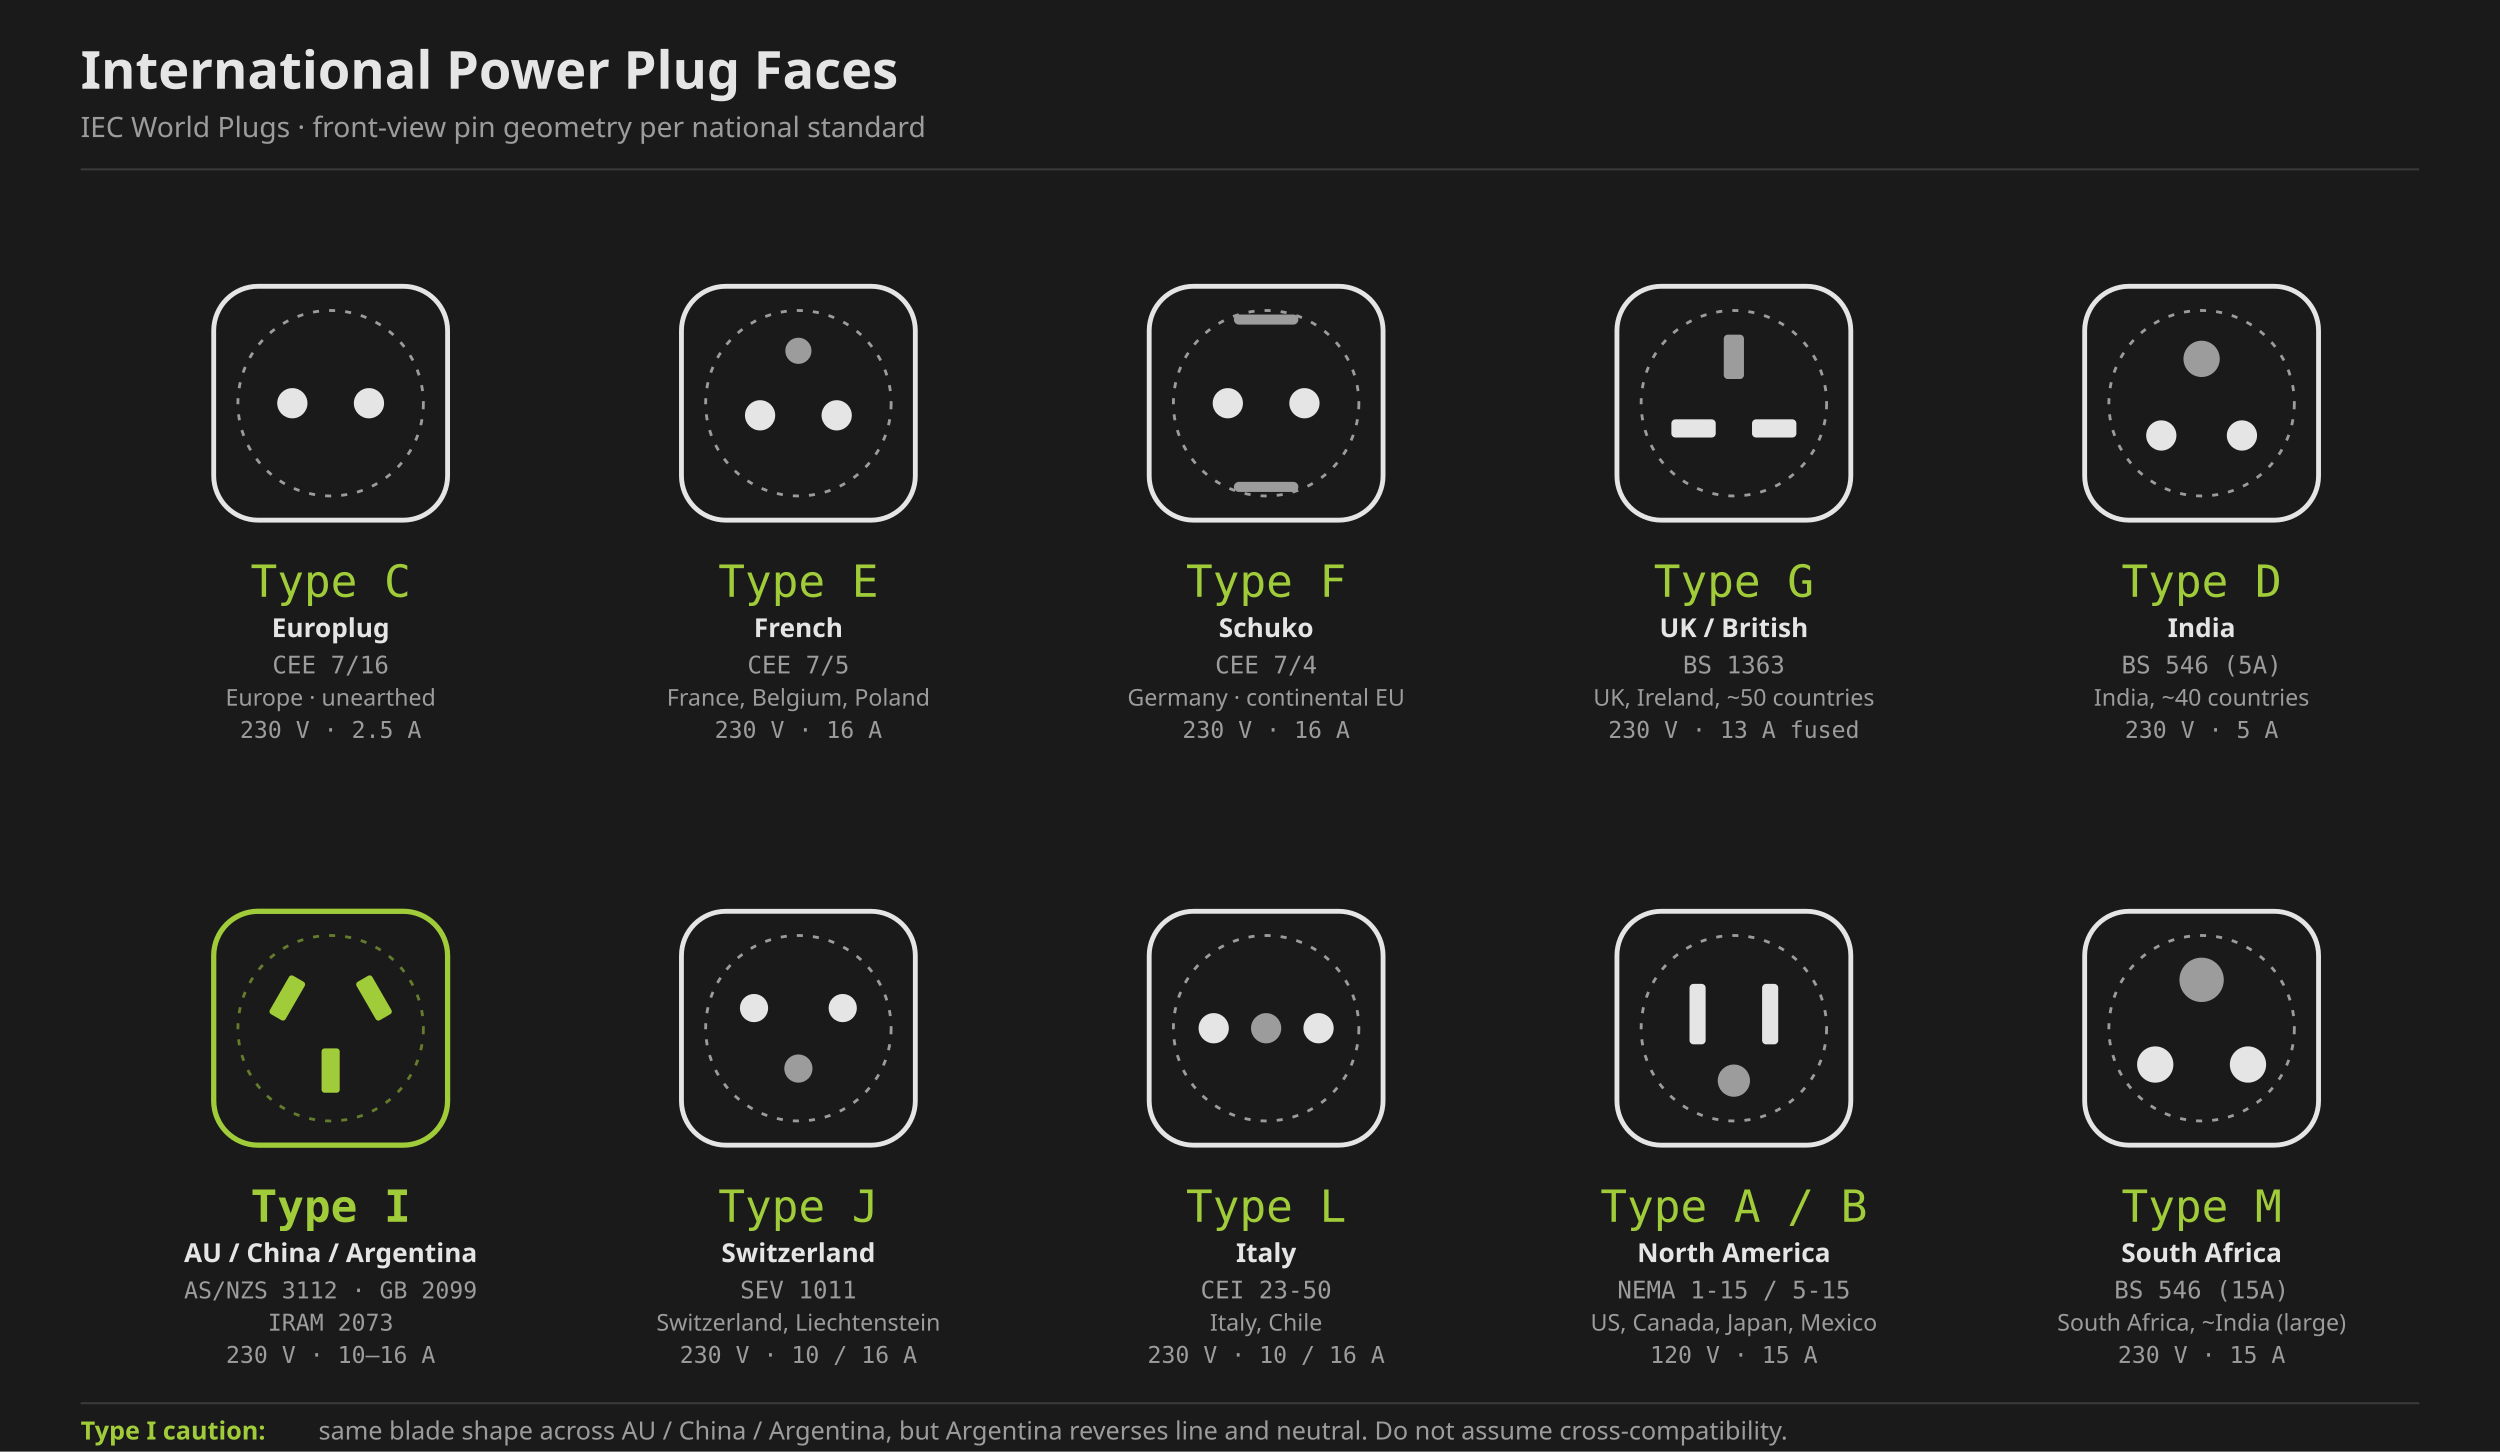
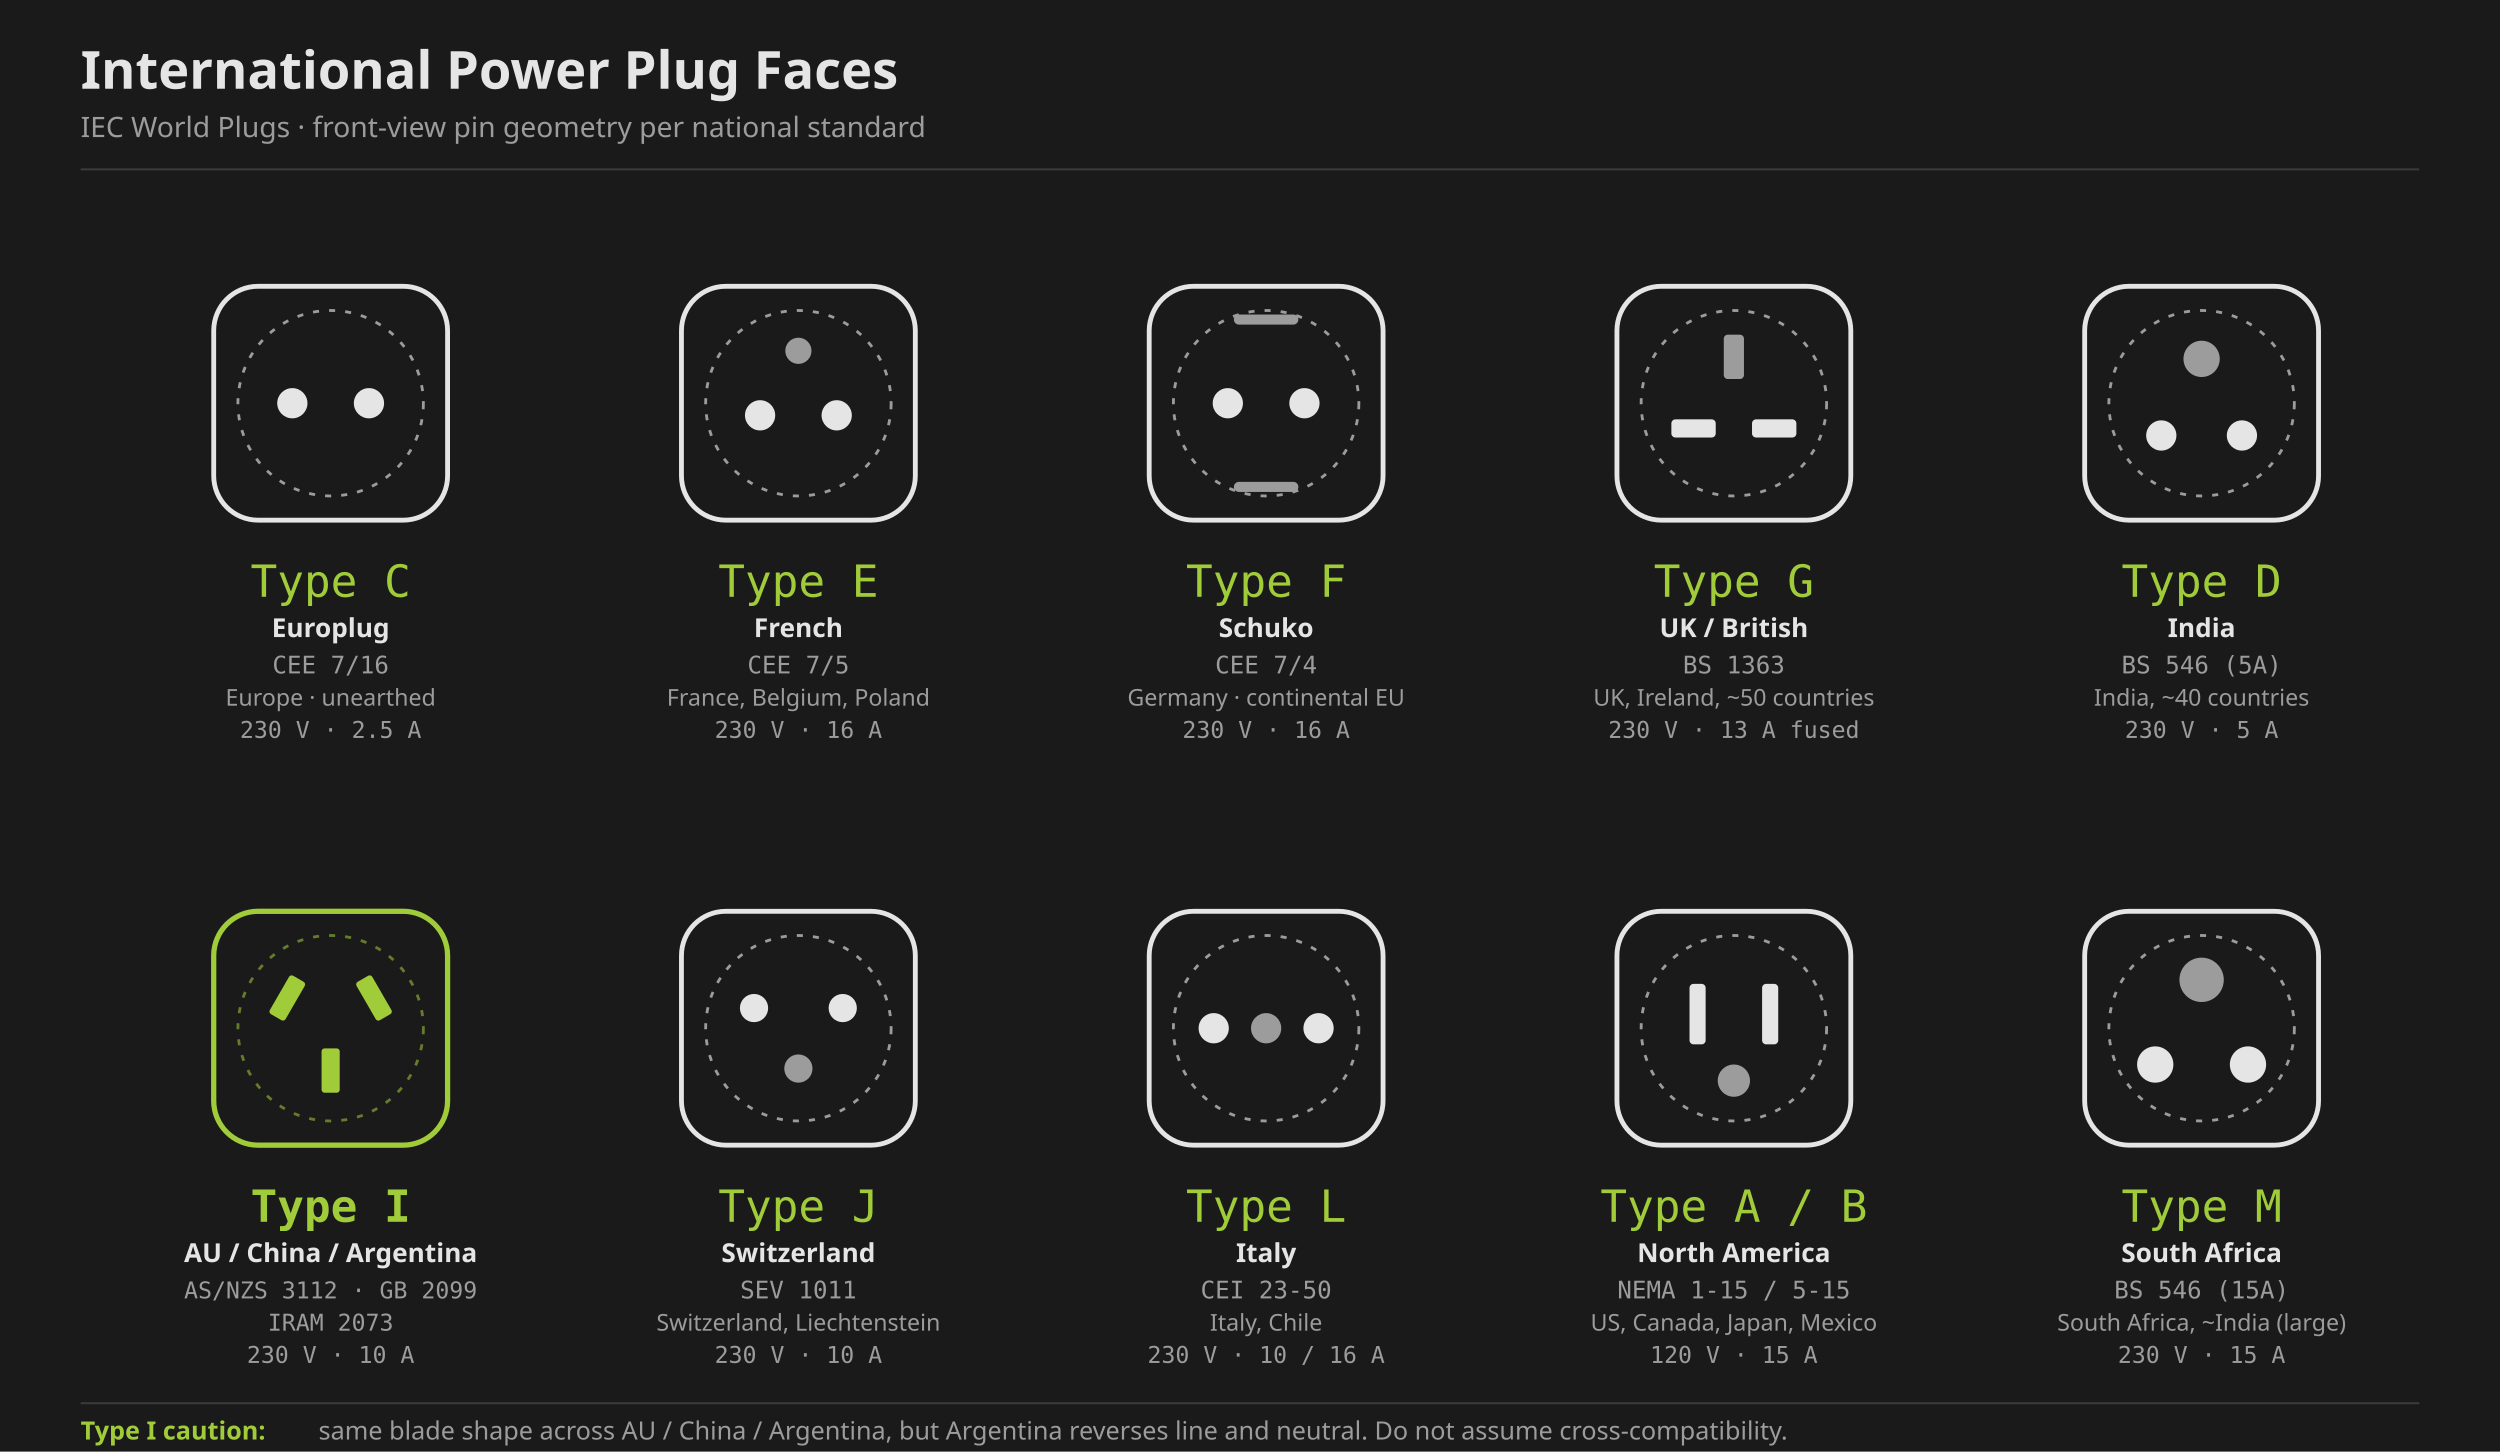
<svg xmlns="http://www.w3.org/2000/svg" viewBox="0 0 1240 720" width="1240" height="720" font-family="IBM Plex Sans, sans-serif" fill="none">
  <rect x="0" y="0" width="1240" height="720" fill="#1A1A1A" />
  <text x="40" y="44" fill="#E5E5E5" font-size="26" font-weight="700">International Power Plug Faces</text>
  <text x="40" y="68" fill="#9C9C9C" font-size="14" font-weight="500">IEC World Plugs · front-view pin geometry per national standard</text>
  <line x1="40" y1="84" x2="1200" y2="84" stroke="#3A3A3A" stroke-width="1" />
  <defs>
    <g id="faceframe">
      <rect x="-58" y="-58" width="116" height="116" rx="22" stroke="#E5E5E5" stroke-width="2.4" />
      <circle cx="0" cy="0" r="46" stroke="#9C9C9C" stroke-width="1.4" stroke-dasharray="3 5" />
    </g>
    <g id="faceframe-lime">
      <rect x="-58" y="-58" width="116" height="116" rx="22" stroke="#A1CC3A" stroke-width="2.6" />
      <circle cx="0" cy="0" r="46" stroke="#A1CC3A" stroke-width="1.4" stroke-dasharray="3 5" opacity="0.55" />
    </g>
  </defs>
  <g transform="translate(164,200)">
    <use href="#faceframe" />
    <circle cx="-19" cy="0" r="7.5" fill="#E5E5E5" />
    <circle cx="19" cy="0" r="7.5" fill="#E5E5E5" />
  </g>
  <g transform="translate(396,200)">
    <use href="#faceframe" />
    <circle cx="0" cy="-26" r="6.5" fill="#9C9C9C" />
    <circle cx="-19" cy="6" r="7.5" fill="#E5E5E5" />
    <circle cx="19" cy="6" r="7.5" fill="#E5E5E5" />
  </g>
  <g transform="translate(628,200)">
    <use href="#faceframe" />
    <circle cx="-19" cy="0" r="7.5" fill="#E5E5E5" />
    <circle cx="19" cy="0" r="7.5" fill="#E5E5E5" />
    <rect x="-16" y="-44" width="32" height="5" rx="2.5" fill="#9C9C9C" />
    <rect x="-16" y="39" width="32" height="5" rx="2.5" fill="#9C9C9C" />
  </g>
  <g transform="translate(860,200)">
    <use href="#faceframe" />
    <rect x="-5" y="-34" width="10" height="22" rx="2" fill="#9C9C9C" />
    <rect x="-31" y="8" width="22" height="9" rx="2" fill="#E5E5E5" />
    <rect x="9" y="8" width="22" height="9" rx="2" fill="#E5E5E5" />
  </g>
  <g transform="translate(1092,200)">
    <use href="#faceframe" />
    <circle cx="0" cy="-22" r="9" fill="#9C9C9C" />
    <circle cx="-20" cy="16" r="7.5" fill="#E5E5E5" />
    <circle cx="20" cy="16" r="7.5" fill="#E5E5E5" />
  </g>
  <g transform="translate(164,510)">
    <use href="#faceframe-lime" />
    <g fill="#A1CC3A">
      <rect x="-26" y="-26" width="9" height="22" rx="1.5" transform="rotate(30 -21.5 -15)" />
      <rect x="17" y="-26" width="9" height="22" rx="1.5" transform="rotate(-30 21.5 -15)" />
      <rect x="-4.5" y="10" width="9" height="22" rx="1.5" />
    </g>
  </g>
  <g transform="translate(396,510)">
    <use href="#faceframe" />
    <circle cx="-22" cy="-10" r="7" fill="#E5E5E5" />
    <circle cx="22" cy="-10" r="7" fill="#E5E5E5" />
    <circle cx="0" cy="20" r="7" fill="#9C9C9C" />
  </g>
  <g transform="translate(628,510)">
    <use href="#faceframe" />
    <circle cx="-26" cy="0" r="7.5" fill="#E5E5E5" />
    <circle cx="0" cy="0" r="7.5" fill="#9C9C9C" />
    <circle cx="26" cy="0" r="7.5" fill="#E5E5E5" />
  </g>
  <g transform="translate(860,510)">
    <use href="#faceframe" />
    <rect x="-22" y="-22" width="8" height="30" rx="2" fill="#E5E5E5" />
    <rect x="14" y="-22" width="8" height="30" rx="2" fill="#E5E5E5" />
    <circle cx="0" cy="26" r="8" fill="#9C9C9C" />
  </g>
  <g transform="translate(1092,510)">
    <use href="#faceframe" />
    <circle cx="0" cy="-24" r="11" fill="#9C9C9C" />
    <circle cx="-23" cy="18" r="9" fill="#E5E5E5" />
    <circle cx="23" cy="18" r="9" fill="#E5E5E5" />
  </g>
  <g text-anchor="middle">
    <text x="164" y="296" fill="#A1CC3A" font-size="22" font-weight="500" font-family="DM Mono, monospace">Type C</text>
    <text x="164" y="316" fill="#E5E5E5" font-size="13" font-weight="600">Europlug</text>
    <text x="164" y="334" fill="#9C9C9C" font-size="12" font-family="DM Mono, monospace">CEE 7/16</text>
    <text x="164" y="350" fill="#9C9C9C" font-size="11.5">Europe · unearthed</text>
    <text x="164" y="366" fill="#9C9C9C" font-size="11.5" font-family="DM Mono, monospace">230 V · 2.5 A</text>
    <text x="396" y="296" fill="#A1CC3A" font-size="22" font-weight="500" font-family="DM Mono, monospace">Type E</text>
    <text x="396" y="316" fill="#E5E5E5" font-size="13" font-weight="600">French</text>
    <text x="396" y="334" fill="#9C9C9C" font-size="12" font-family="DM Mono, monospace">CEE 7/5</text>
    <text x="396" y="350" fill="#9C9C9C" font-size="11.5">France, Belgium, Poland</text>
    <text x="396" y="366" fill="#9C9C9C" font-size="11.5" font-family="DM Mono, monospace">230 V · 16 A</text>
    <text x="628" y="296" fill="#A1CC3A" font-size="22" font-weight="500" font-family="DM Mono, monospace">Type F</text>
    <text x="628" y="316" fill="#E5E5E5" font-size="13" font-weight="600">Schuko</text>
    <text x="628" y="334" fill="#9C9C9C" font-size="12" font-family="DM Mono, monospace">CEE 7/4</text>
    <text x="628" y="350" fill="#9C9C9C" font-size="11.5">Germany · continental EU</text>
    <text x="628" y="366" fill="#9C9C9C" font-size="11.5" font-family="DM Mono, monospace">230 V · 16 A</text>
    <text x="860" y="296" fill="#A1CC3A" font-size="22" font-weight="500" font-family="DM Mono, monospace">Type G</text>
    <text x="860" y="316" fill="#E5E5E5" font-size="13" font-weight="600">UK / British</text>
    <text x="860" y="334" fill="#9C9C9C" font-size="12" font-family="DM Mono, monospace">BS 1363</text>
    <text x="860" y="350" fill="#9C9C9C" font-size="11.5">UK, Ireland, ~50 countries</text>
    <text x="860" y="366" fill="#9C9C9C" font-size="11.5" font-family="DM Mono, monospace">230 V · 13 A fused</text>
    <text x="1092" y="296" fill="#A1CC3A" font-size="22" font-weight="500" font-family="DM Mono, monospace">Type D</text>
    <text x="1092" y="316" fill="#E5E5E5" font-size="13" font-weight="600">India</text>
    <text x="1092" y="334" fill="#9C9C9C" font-size="12" font-family="DM Mono, monospace">BS 546 (5A)</text>
    <text x="1092" y="350" fill="#9C9C9C" font-size="11.5">India, ~40 countries</text>
    <text x="1092" y="366" fill="#9C9C9C" font-size="11.5" font-family="DM Mono, monospace">230 V · 5 A</text>
  </g>
  <g text-anchor="middle">
    <text x="164" y="606" fill="#A1CC3A" font-size="22" font-weight="700" font-family="DM Mono, monospace">Type I</text>
    <text x="164" y="626" fill="#E5E5E5" font-size="13" font-weight="600">AU / China / Argentina</text>
    <text x="164" y="644" fill="#9C9C9C" font-size="11.5" font-family="DM Mono, monospace">AS/NZS 3112 · GB 2099</text>
    <text x="164" y="660" fill="#9C9C9C" font-size="11.5" font-family="DM Mono, monospace">IRAM 2073</text>
-     <text x="164" y="676" fill="#9C9C9C" font-size="11.5" font-family="DM Mono, monospace">230 V · 10–16 A</text>
+     <text x="164" y="676" fill="#9C9C9C" font-size="11.5" font-family="DM Mono, monospace">230 V · 10 A</text>
    <text x="396" y="606" fill="#A1CC3A" font-size="22" font-weight="500" font-family="DM Mono, monospace">Type J</text>
    <text x="396" y="626" fill="#E5E5E5" font-size="13" font-weight="600">Switzerland</text>
    <text x="396" y="644" fill="#9C9C9C" font-size="12" font-family="DM Mono, monospace">SEV 1011</text>
    <text x="396" y="660" fill="#9C9C9C" font-size="11.5">Switzerland, Liechtenstein</text>
-     <text x="396" y="676" fill="#9C9C9C" font-size="11.5" font-family="DM Mono, monospace">230 V · 10 / 16 A</text>
+     <text x="396" y="676" fill="#9C9C9C" font-size="11.5" font-family="DM Mono, monospace">230 V · 10 A</text>
    <text x="628" y="606" fill="#A1CC3A" font-size="22" font-weight="500" font-family="DM Mono, monospace">Type L</text>
    <text x="628" y="626" fill="#E5E5E5" font-size="13" font-weight="600">Italy</text>
    <text x="628" y="644" fill="#9C9C9C" font-size="12" font-family="DM Mono, monospace">CEI 23-50</text>
    <text x="628" y="660" fill="#9C9C9C" font-size="11.5">Italy, Chile</text>
    <text x="628" y="676" fill="#9C9C9C" font-size="11.5" font-family="DM Mono, monospace">230 V · 10 / 16 A</text>
    <text x="860" y="606" fill="#A1CC3A" font-size="22" font-weight="500" font-family="DM Mono, monospace">Type A / B</text>
    <text x="860" y="626" fill="#E5E5E5" font-size="13" font-weight="600">North America</text>
    <text x="860" y="644" fill="#9C9C9C" font-size="12" font-family="DM Mono, monospace">NEMA 1-15 / 5-15</text>
    <text x="860" y="660" fill="#9C9C9C" font-size="11.5">US, Canada, Japan, Mexico</text>
    <text x="860" y="676" fill="#9C9C9C" font-size="11.5" font-family="DM Mono, monospace">120 V · 15 A</text>
    <text x="1092" y="606" fill="#A1CC3A" font-size="22" font-weight="500" font-family="DM Mono, monospace">Type M</text>
    <text x="1092" y="626" fill="#E5E5E5" font-size="13" font-weight="600">South Africa</text>
    <text x="1092" y="644" fill="#9C9C9C" font-size="12" font-family="DM Mono, monospace">BS 546 (15A)</text>
    <text x="1092" y="660" fill="#9C9C9C" font-size="11.5">South Africa, ~India (large)</text>
    <text x="1092" y="676" fill="#9C9C9C" font-size="11.5" font-family="DM Mono, monospace">230 V · 15 A</text>
  </g>
  <line x1="40" y1="696" x2="1200" y2="696" stroke="#3A3A3A" stroke-width="1" />
  <text x="40" y="714" fill="#A1CC3A" font-size="12.5" font-weight="600">Type I caution:</text>
  <text x="158" y="714" fill="#9C9C9C" font-size="12.5">same blade shape across AU / China / Argentina, but Argentina reverses line and neutral. Do not assume cross-compatibility.</text>
</svg>
